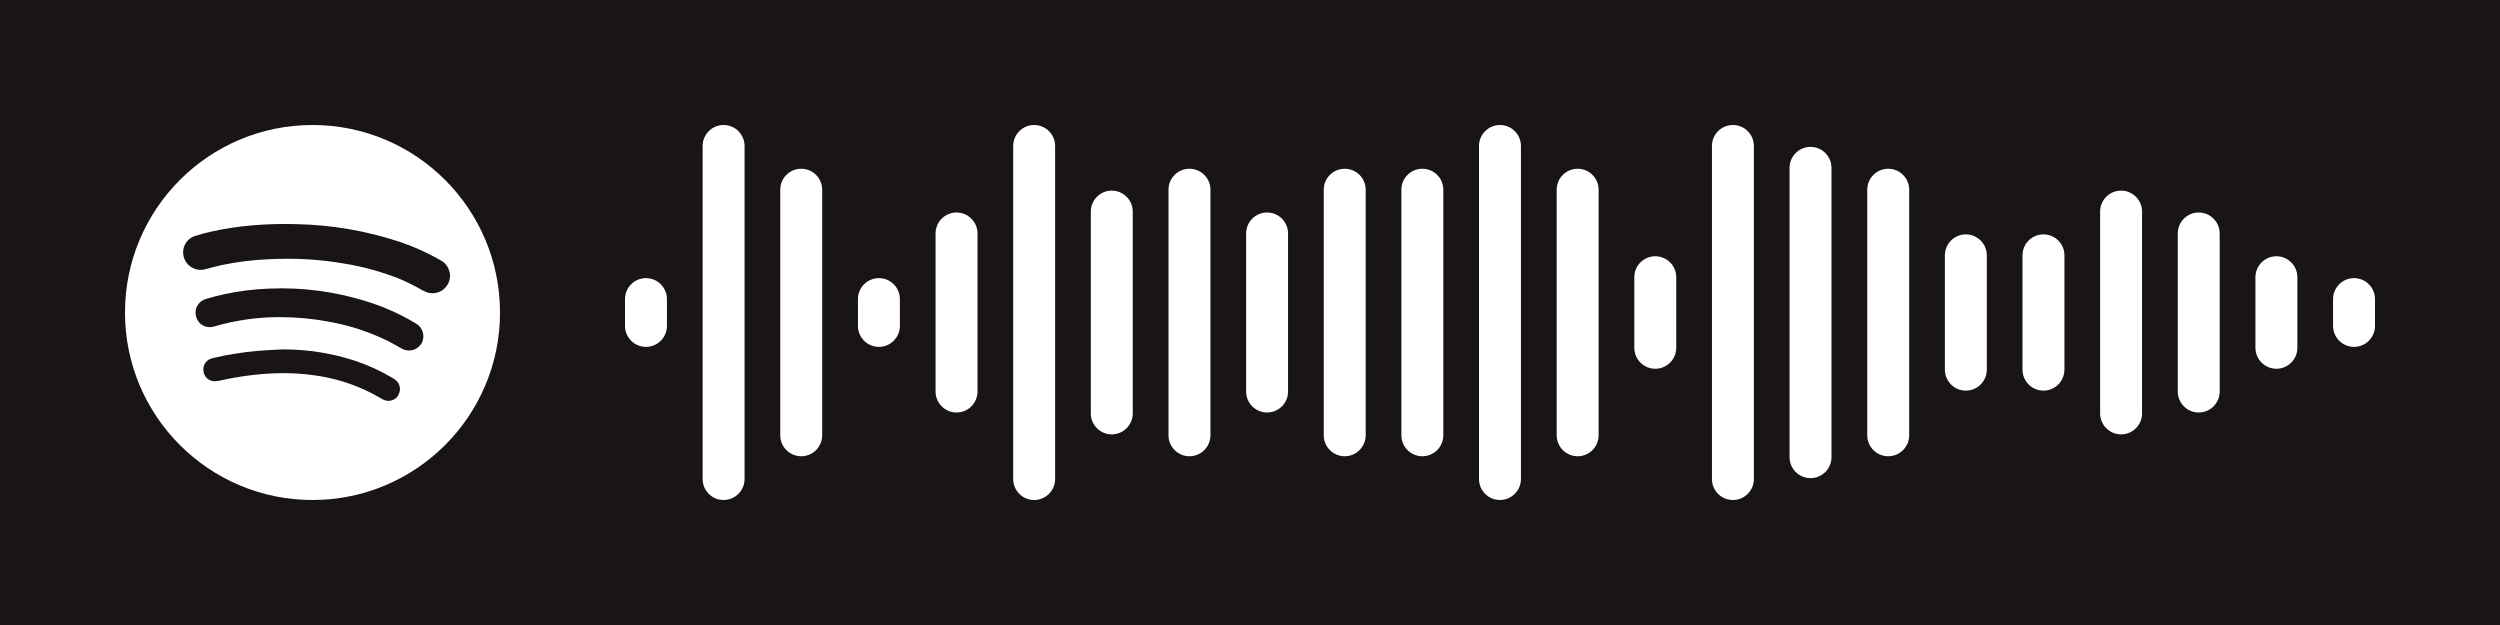
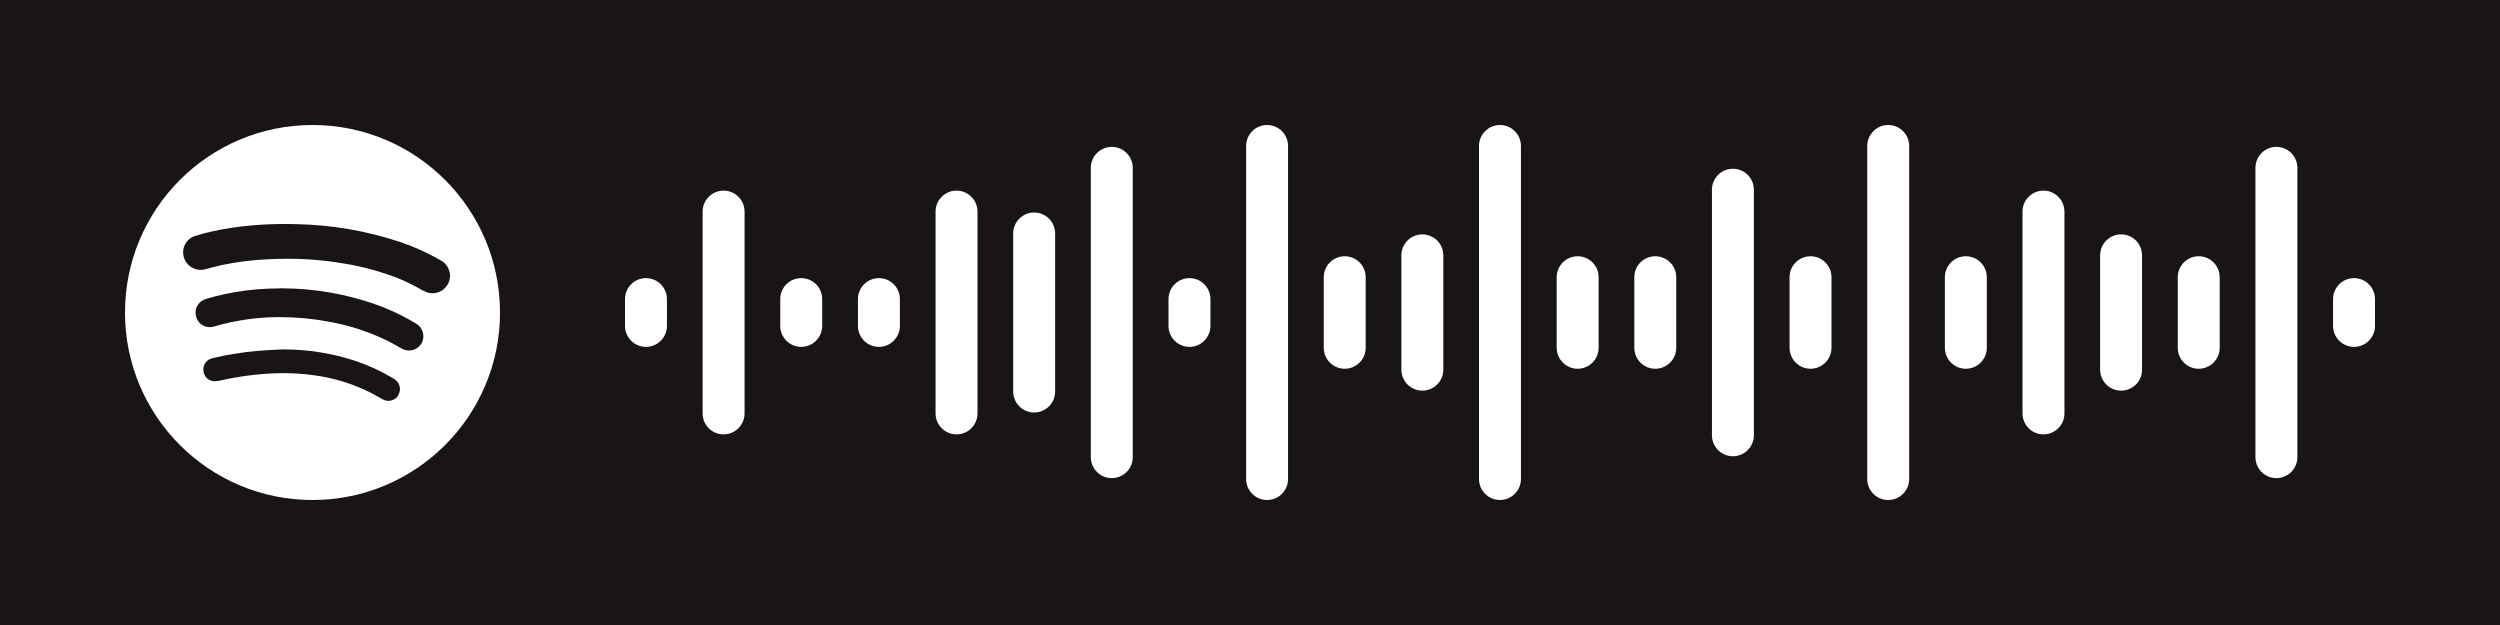
<svg xmlns="http://www.w3.org/2000/svg" width="640" height="160" viewBox="0 0 400 100">
  <rect x="0" y="0" width="400" height="100" fill="#191415" />
  <rect x="100.00" y="44.50" width="6.71" height="11.00" rx="3.36" ry="3.36" fill="#ffffff" />
-   <rect x="112.42" y="20.00" width="6.71" height="60.00" rx="3.36" ry="3.36" fill="#ffffff" />
-   <rect x="124.84" y="27.00" width="6.71" height="46.00" rx="3.36" ry="3.36" fill="#ffffff" />
+   <rect x="112.42" y="30.50" width="6.71" height="39.00" rx="3.36" ry="3.36" fill="#ffffff" />
+   <rect x="124.84" y="44.50" width="6.71" height="11.00" rx="3.36" ry="3.36" fill="#ffffff" />
  <rect x="137.27" y="44.50" width="6.71" height="11.00" rx="3.36" ry="3.36" fill="#ffffff" />
-   <rect x="149.69" y="34.00" width="6.71" height="32.00" rx="3.36" ry="3.36" fill="#ffffff" />
-   <rect x="162.11" y="20.00" width="6.71" height="60.00" rx="3.36" ry="3.36" fill="#ffffff" />
-   <rect x="174.53" y="30.50" width="6.71" height="39.00" rx="3.36" ry="3.36" fill="#ffffff" />
-   <rect x="186.96" y="27.00" width="6.71" height="46.00" rx="3.36" ry="3.36" fill="#ffffff" />
-   <rect x="199.38" y="34.00" width="6.71" height="32.00" rx="3.36" ry="3.36" fill="#ffffff" />
-   <rect x="211.80" y="27.00" width="6.71" height="46.00" rx="3.36" ry="3.36" fill="#ffffff" />
-   <rect x="224.22" y="27.00" width="6.71" height="46.00" rx="3.36" ry="3.36" fill="#ffffff" />
+   <rect x="149.69" y="30.50" width="6.71" height="39.00" rx="3.36" ry="3.36" fill="#ffffff" />
+   <rect x="162.11" y="34.00" width="6.71" height="32.00" rx="3.36" ry="3.36" fill="#ffffff" />
+   <rect x="174.53" y="23.50" width="6.71" height="53.00" rx="3.36" ry="3.36" fill="#ffffff" />
+   <rect x="186.96" y="44.50" width="6.71" height="11.00" rx="3.36" ry="3.36" fill="#ffffff" />
+   <rect x="199.38" y="20.00" width="6.71" height="60.00" rx="3.36" ry="3.36" fill="#ffffff" />
+   <rect x="211.80" y="41.00" width="6.71" height="18.00" rx="3.36" ry="3.36" fill="#ffffff" />
+   <rect x="224.22" y="37.50" width="6.71" height="25.00" rx="3.36" ry="3.36" fill="#ffffff" />
  <rect x="236.64" y="20.00" width="6.71" height="60.00" rx="3.36" ry="3.36" fill="#ffffff" />
-   <rect x="249.07" y="27.00" width="6.71" height="46.00" rx="3.36" ry="3.36" fill="#ffffff" />
+   <rect x="249.07" y="41.00" width="6.71" height="18.00" rx="3.36" ry="3.36" fill="#ffffff" />
  <rect x="261.49" y="41.00" width="6.71" height="18.00" rx="3.36" ry="3.36" fill="#ffffff" />
-   <rect x="273.91" y="20.00" width="6.71" height="60.00" rx="3.36" ry="3.36" fill="#ffffff" />
-   <rect x="286.33" y="23.50" width="6.71" height="53.00" rx="3.36" ry="3.36" fill="#ffffff" />
-   <rect x="298.76" y="27.00" width="6.71" height="46.00" rx="3.36" ry="3.36" fill="#ffffff" />
-   <rect x="311.18" y="37.50" width="6.71" height="25.00" rx="3.36" ry="3.36" fill="#ffffff" />
-   <rect x="323.60" y="37.50" width="6.71" height="25.00" rx="3.36" ry="3.36" fill="#ffffff" />
-   <rect x="336.02" y="30.50" width="6.71" height="39.00" rx="3.36" ry="3.36" fill="#ffffff" />
-   <rect x="348.44" y="34.00" width="6.71" height="32.00" rx="3.36" ry="3.36" fill="#ffffff" />
-   <rect x="360.87" y="41.00" width="6.71" height="18.00" rx="3.36" ry="3.36" fill="#ffffff" />
+   <rect x="273.91" y="27.00" width="6.71" height="46.00" rx="3.36" ry="3.36" fill="#ffffff" />
+   <rect x="286.33" y="41.00" width="6.71" height="18.00" rx="3.36" ry="3.36" fill="#ffffff" />
+   <rect x="298.76" y="20.00" width="6.71" height="60.00" rx="3.36" ry="3.36" fill="#ffffff" />
+   <rect x="311.18" y="41.00" width="6.71" height="18.00" rx="3.36" ry="3.36" fill="#ffffff" />
+   <rect x="323.60" y="30.50" width="6.71" height="39.00" rx="3.36" ry="3.36" fill="#ffffff" />
+   <rect x="336.02" y="37.50" width="6.71" height="25.00" rx="3.36" ry="3.36" fill="#ffffff" />
+   <rect x="348.44" y="41.00" width="6.71" height="18.00" rx="3.36" ry="3.36" fill="#ffffff" />
+   <rect x="360.87" y="23.50" width="6.71" height="53.00" rx="3.36" ry="3.36" fill="#ffffff" />
  <rect x="373.29" y="44.50" width="6.71" height="11.00" rx="3.36" ry="3.36" fill="#ffffff" />
  <g transform="translate(20,20)">
    <path fill="#ffffff" d="M30,0A30,30,0,1,1,0,30,30,30,0,0,1,30,0M43.73,43.2a1.85,1.85,0,0,0-.47-2.43,5,5,0,0,0-.48-.31,30.64,30.64,0,0,0-5.92-2.72,37.07,37.07,0,0,0-11.56-1.84c-1.33.07-2.67.12-4,.23a52.44,52.44,0,0,0-7.08,1.12,3.45,3.45,0,0,0-.54.16,1.83,1.83,0,0,0-1.11,2.08A1.79,1.79,0,0,0,14.37,41a4.29,4.29,0,0,0,.88-.12,48.93,48.93,0,0,1,8.66-1.15,35.33,35.33,0,0,1,6.75.37,28.29,28.29,0,0,1,10.25,3.61,4.77,4.77,0,0,0,.5.27,1.85,1.85,0,0,0,2.33-.74M47.41,35a2.34,2.34,0,0,0-.78-3.19l-.35-.21a35.72,35.72,0,0,0-7.38-3.3,45.39,45.39,0,0,0-15.7-2.13,41.19,41.19,0,0,0-7.39.92c-1,.22-2,.48-2.94.77A2.26,2.26,0,0,0,11.29,30a2.32,2.32,0,0,0,1.44,2.2,2.47,2.47,0,0,0,1.67,0,37,37,0,0,1,10.38-1.46,43,43,0,0,1,7.91.74,35.46,35.46,0,0,1,9.58,3.18c.66.34,1.3.72,1.95,1.08A2.33,2.33,0,0,0,47.41,35m.35-8.49A2.79,2.79,0,0,0,52,24.11c0-.2,0-.4-.08-.6a2.78,2.78,0,0,0-1.4-1.85,35.91,35.91,0,0,0-6.41-2.91,56.19,56.19,0,0,0-16.86-2.89,58.46,58.46,0,0,0-7,.21,48.31,48.31,0,0,0-6.52,1c-.87.2-1.73.42-2.58.7a2.73,2.73,0,0,0-1.85,2.68,2.79,2.79,0,0,0,2,2.61,2.9,2.9,0,0,0,1.6,0c.87-.23,1.75-.47,2.63-.66a45.52,45.52,0,0,1,7.26-.91,57.42,57.42,0,0,1,6.4,0,53.7,53.7,0,0,1,6.11.72,42.63,42.63,0,0,1,8.49,2.35,33.25,33.25,0,0,1,4,2" />
  </g>
</svg>
